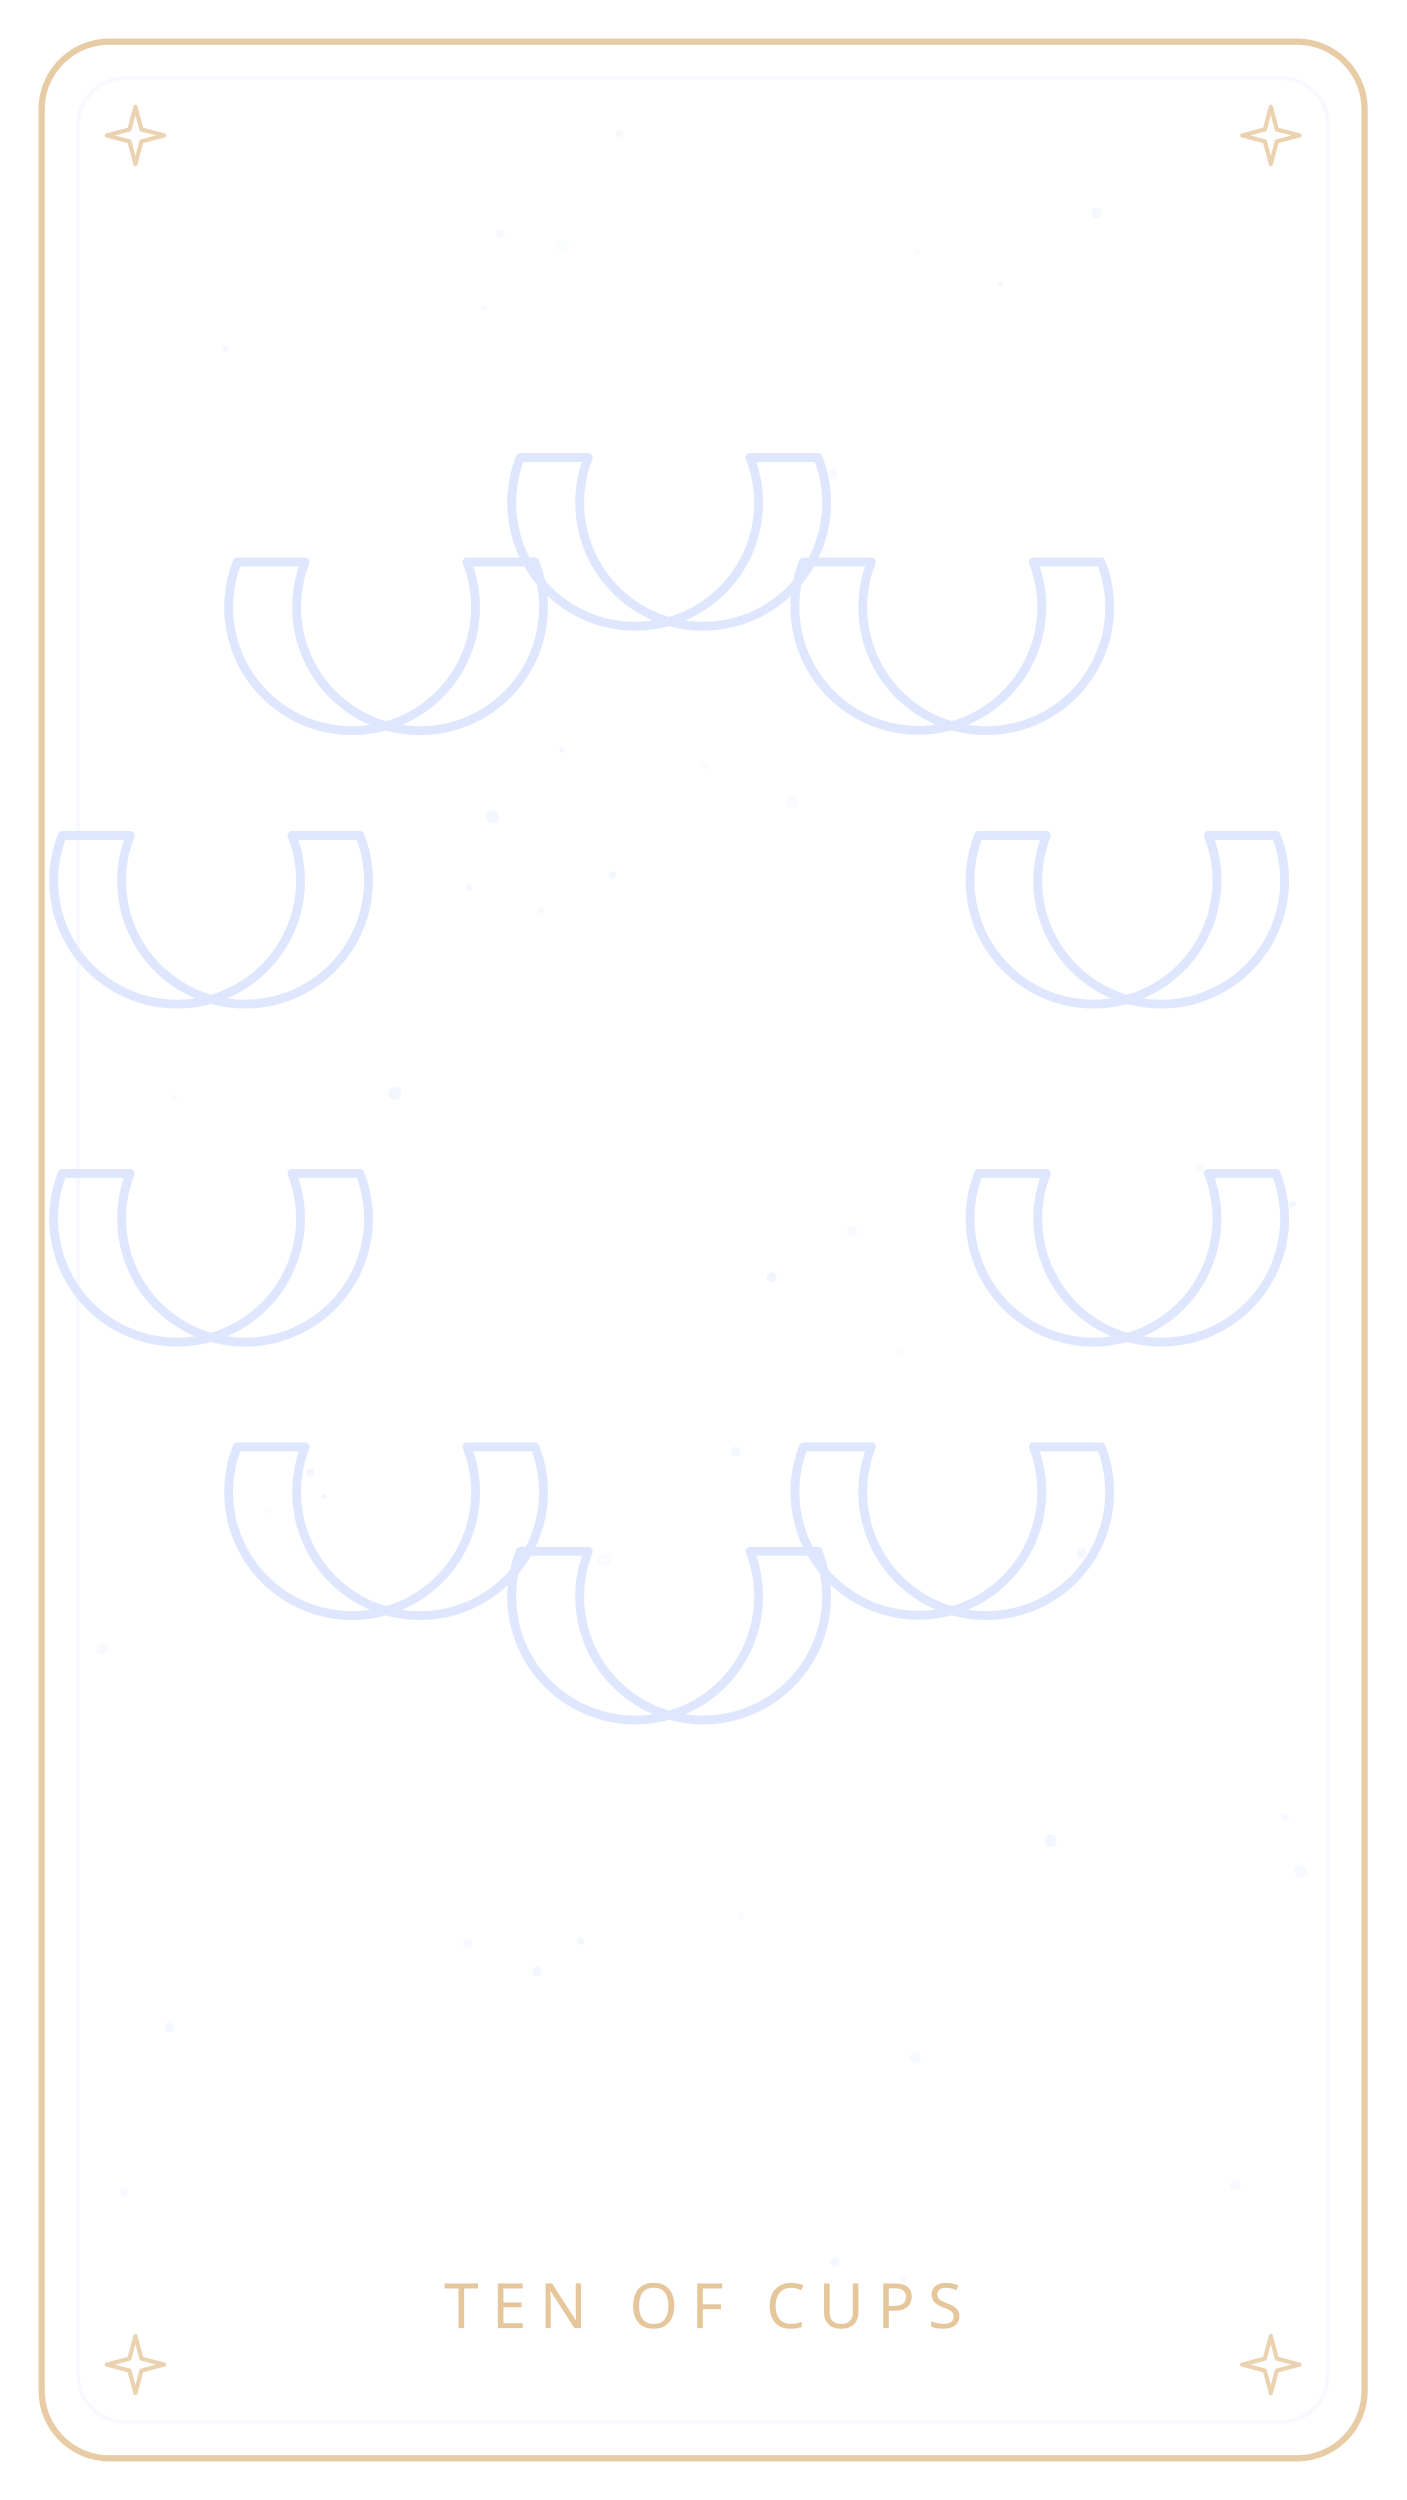
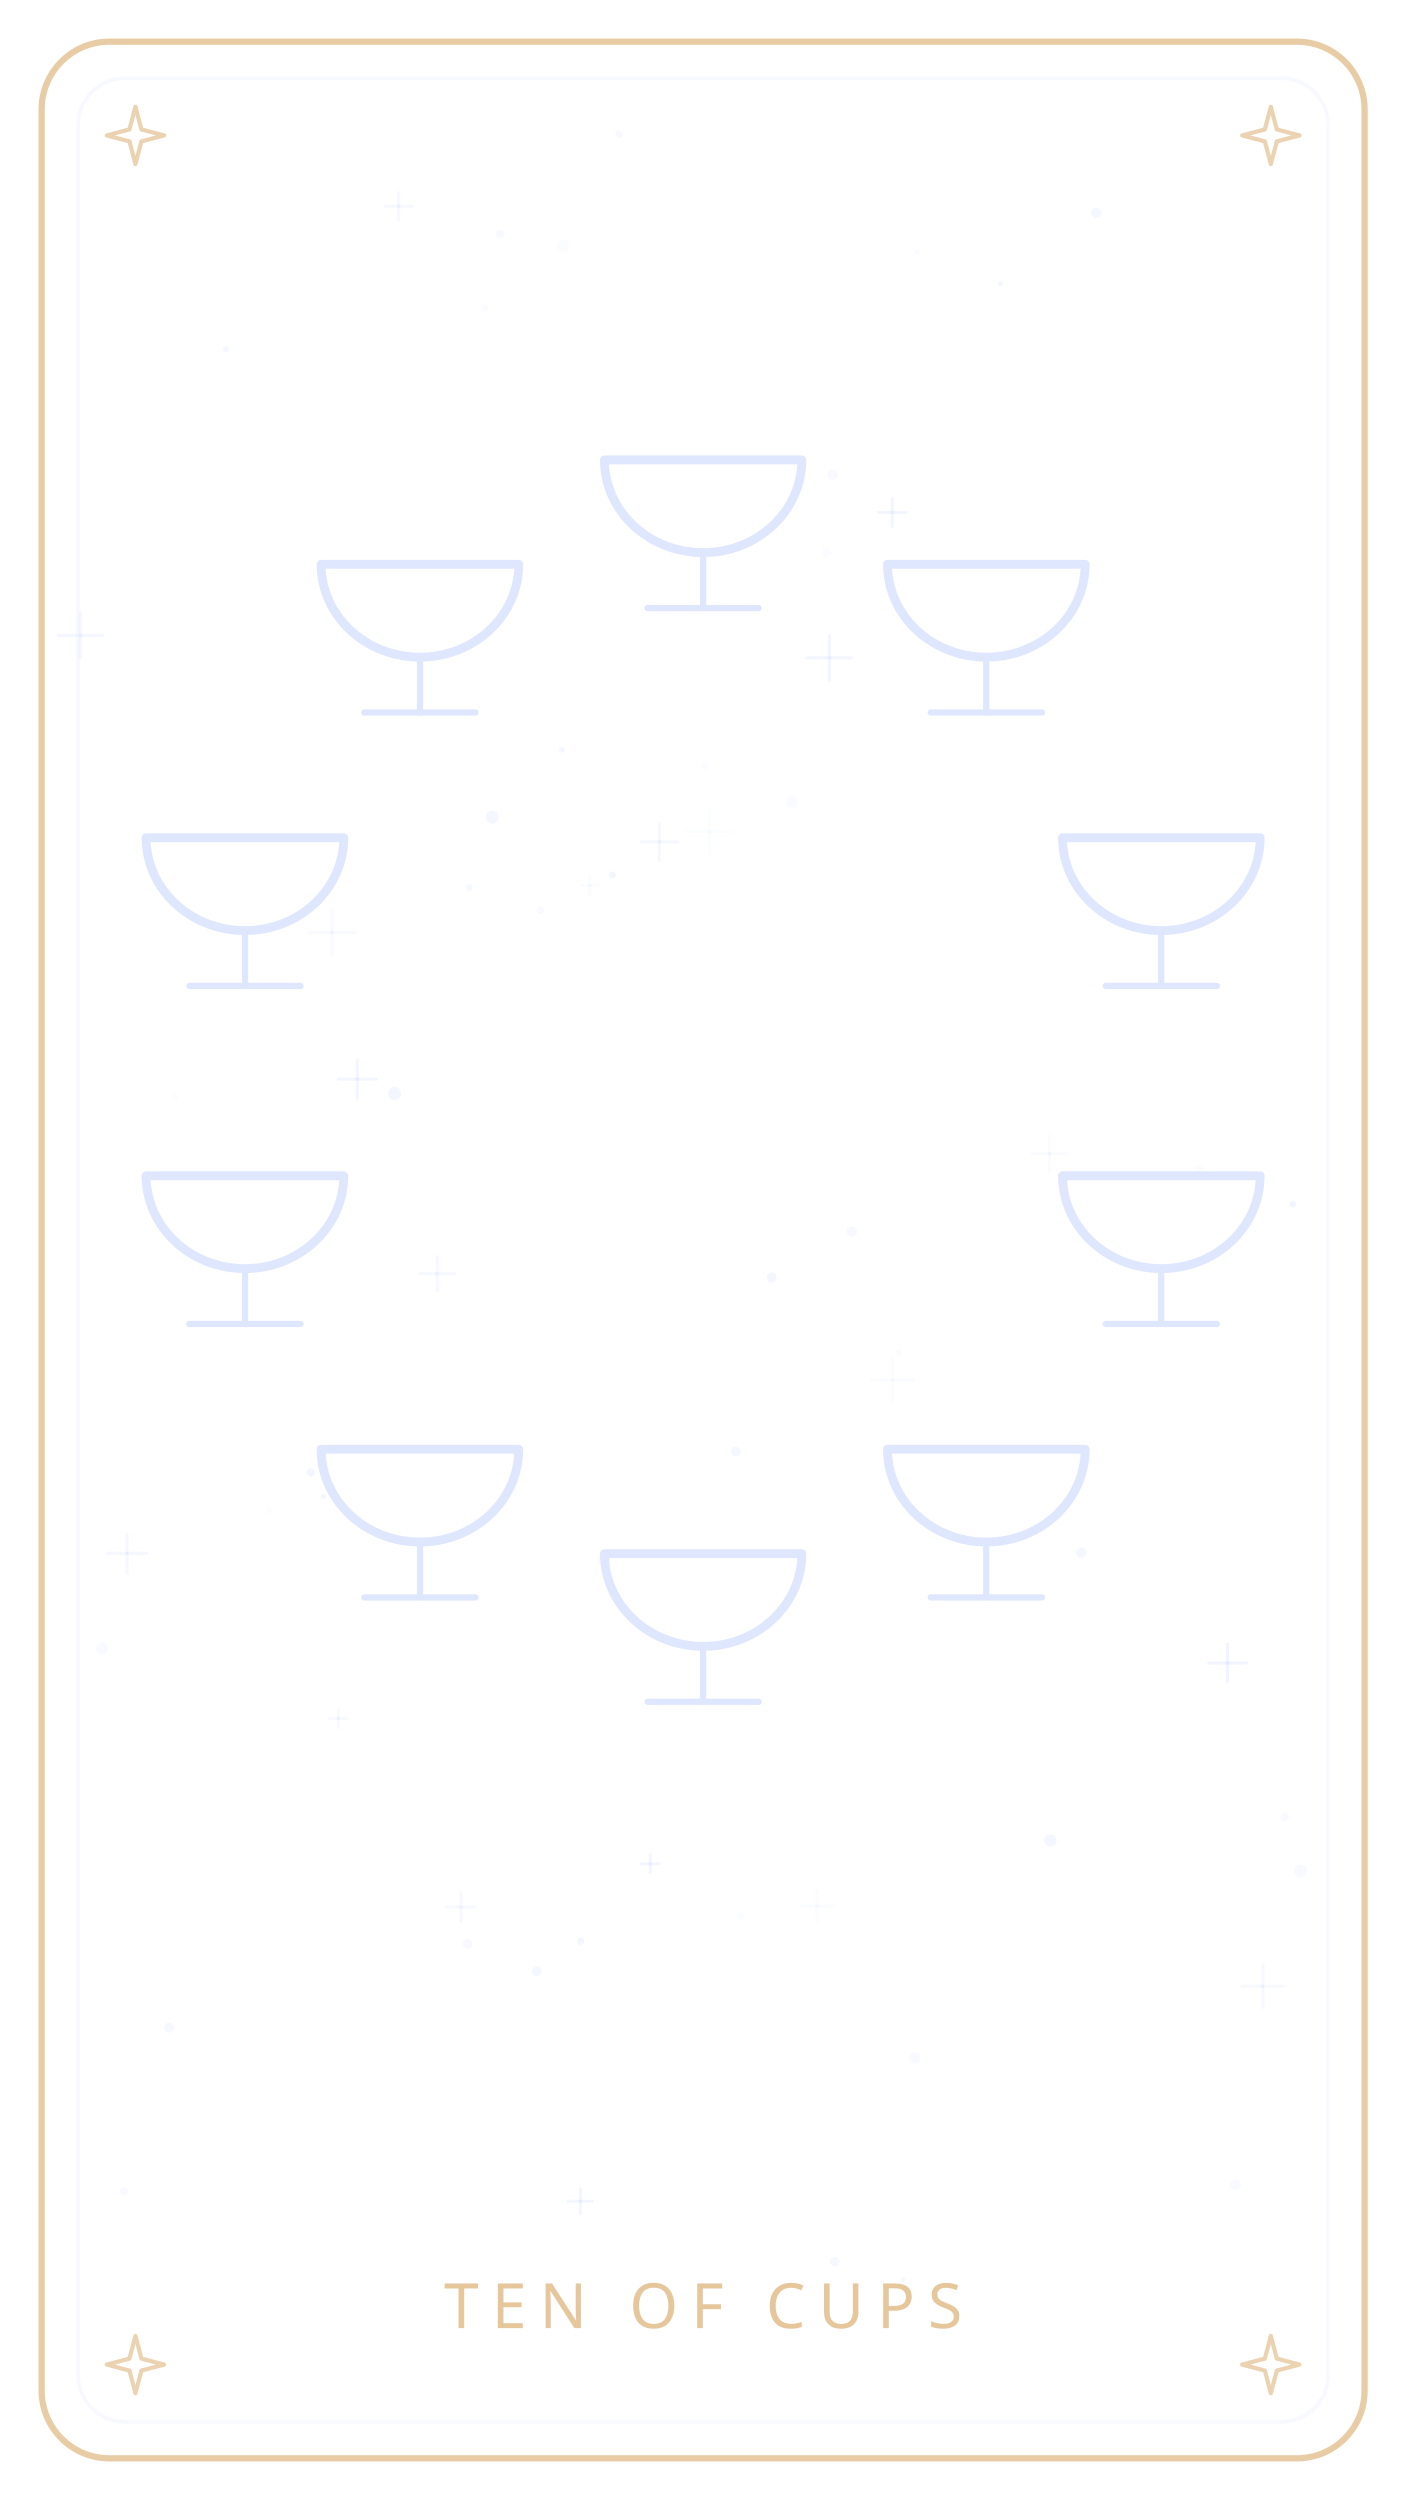
<svg xmlns="http://www.w3.org/2000/svg" viewBox="0 0 540 960" width="540" height="960">
-   <line x1="471.4" y1="638.6" x2="478.6" y2="638.6" w="1.2" color="#dfe7ff" op="0.399" />
-   <line x1="471.4" y1="638.6" x2="471.4" y2="645.9" w="1.2" color="#dfe7ff" op="0.399" />
-   <line x1="471.4" y1="638.6" x2="464.2" y2="638.6" w="1.2" color="#dfe7ff" op="0.399" />
-   <line x1="471.4" y1="638.6" x2="471.4" y2="631.4" w="1.2" color="#dfe7ff" op="0.399" />
+   <line x1="471.4" y1="638.6" x2="478.6" y2="638.6" fill="none" stroke="#dfe7ff" stroke-width="1.2" stroke-linecap="round" stroke-linejoin="round" stroke-opacity="0.40" />
+   <line x1="471.4" y1="638.6" x2="471.4" y2="645.9" fill="none" stroke="#dfe7ff" stroke-width="1.2" stroke-linecap="round" stroke-linejoin="round" stroke-opacity="0.40" />
+   <line x1="471.4" y1="638.6" x2="464.2" y2="638.6" fill="none" stroke="#dfe7ff" stroke-width="1.2" stroke-linecap="round" stroke-linejoin="round" stroke-opacity="0.40" />
+   <line x1="471.4" y1="638.6" x2="471.4" y2="631.4" fill="none" stroke="#dfe7ff" stroke-width="1.2" stroke-linecap="round" stroke-linejoin="round" stroke-opacity="0.40" />
  <circle cx="351.4" cy="790.2" r="2.2" fill="#dfe7ff" stroke="none" fill-opacity="0.23" />
-   <line x1="253.2" y1="323.3" x2="260.3" y2="323.3" w="1.2" color="#dfe7ff" op="0.315" />
-   <line x1="253.2" y1="323.3" x2="253.2" y2="330.4" w="1.2" color="#dfe7ff" op="0.315" />
-   <line x1="253.2" y1="323.3" x2="246.2" y2="323.3" w="1.2" color="#dfe7ff" op="0.315" />
-   <line x1="253.2" y1="323.3" x2="253.2" y2="316.3" w="1.2" color="#dfe7ff" op="0.315" />
+   <line x1="253.2" y1="323.3" x2="260.3" y2="323.3" fill="none" stroke="#dfe7ff" stroke-width="1.2" stroke-linecap="round" stroke-linejoin="round" stroke-opacity="0.32" />
+   <line x1="253.2" y1="323.3" x2="253.2" y2="330.4" fill="none" stroke="#dfe7ff" stroke-width="1.2" stroke-linecap="round" stroke-linejoin="round" stroke-opacity="0.32" />
+   <line x1="253.2" y1="323.3" x2="246.2" y2="323.3" fill="none" stroke="#dfe7ff" stroke-width="1.2" stroke-linecap="round" stroke-linejoin="round" stroke-opacity="0.32" />
+   <line x1="253.2" y1="323.3" x2="253.2" y2="316.3" fill="none" stroke="#dfe7ff" stroke-width="1.2" stroke-linecap="round" stroke-linejoin="round" stroke-opacity="0.32" />
  <circle cx="282.5" cy="557.4" r="1.9" fill="#dfe7ff" stroke="none" fill-opacity="0.25" />
  <circle cx="186.0" cy="118.3" r="1.3" fill="#dfe7ff" stroke="none" fill-opacity="0.17" />
  <circle cx="64.9" cy="778.6" r="1.9" fill="#dfe7ff" stroke="none" fill-opacity="0.28" />
  <circle cx="317.5" cy="212.2" r="1.8" fill="#dfe7ff" stroke="none" fill-opacity="0.12" />
  <circle cx="499.4" cy="718.5" r="2.5" fill="#dfe7ff" stroke="none" fill-opacity="0.18" />
  <circle cx="192.1" cy="89.8" r="1.7" fill="#dfe7ff" stroke="none" fill-opacity="0.24" />
-   <line x1="222.9" y1="845.3" x2="227.5" y2="845.3" w="1.2" color="#dfe7ff" op="0.367" />
-   <line x1="222.9" y1="845.3" x2="222.9" y2="850.0" w="1.2" color="#dfe7ff" op="0.367" />
-   <line x1="222.9" y1="845.3" x2="218.2" y2="845.3" w="1.2" color="#dfe7ff" op="0.367" />
-   <line x1="222.9" y1="845.3" x2="222.9" y2="840.6" w="1.2" color="#dfe7ff" op="0.367" />
+   <line x1="222.9" y1="845.3" x2="227.5" y2="845.3" fill="none" stroke="#dfe7ff" stroke-width="1.2" stroke-linecap="round" stroke-linejoin="round" stroke-opacity="0.37" />
+   <line x1="222.9" y1="845.3" x2="222.9" y2="850.0" fill="none" stroke="#dfe7ff" stroke-width="1.2" stroke-linecap="round" stroke-linejoin="round" stroke-opacity="0.37" />
+   <line x1="222.9" y1="845.3" x2="218.2" y2="845.3" fill="none" stroke="#dfe7ff" stroke-width="1.2" stroke-linecap="round" stroke-linejoin="round" stroke-opacity="0.37" />
+   <line x1="222.9" y1="845.3" x2="222.9" y2="840.6" fill="none" stroke="#dfe7ff" stroke-width="1.2" stroke-linecap="round" stroke-linejoin="round" stroke-opacity="0.37" />
  <circle cx="474.4" cy="838.9" r="2.1" fill="#dfe7ff" stroke="none" fill-opacity="0.18" />
  <circle cx="327.1" cy="472.9" r="2.0" fill="#dfe7ff" stroke="none" fill-opacity="0.24" />
  <circle cx="86.7" cy="134.1" r="1.2" fill="#dfe7ff" stroke="none" fill-opacity="0.32" />
  <circle cx="415.2" cy="596.2" r="2.0" fill="#dfe7ff" stroke="none" fill-opacity="0.31" />
-   <line x1="485.0" y1="762.7" x2="493.1" y2="762.7" w="1.2" color="#dfe7ff" op="0.241" />
-   <line x1="485.0" y1="762.7" x2="485.0" y2="770.8" w="1.2" color="#dfe7ff" op="0.241" />
-   <line x1="485.0" y1="762.7" x2="476.9" y2="762.7" w="1.2" color="#dfe7ff" op="0.241" />
-   <line x1="485.0" y1="762.7" x2="485.0" y2="754.6" w="1.2" color="#dfe7ff" op="0.241" />
+   <line x1="485.0" y1="762.7" x2="493.1" y2="762.7" fill="none" stroke="#dfe7ff" stroke-width="1.2" stroke-linecap="round" stroke-linejoin="round" stroke-opacity="0.24" />
+   <line x1="485.0" y1="762.7" x2="485.0" y2="770.8" fill="none" stroke="#dfe7ff" stroke-width="1.2" stroke-linecap="round" stroke-linejoin="round" stroke-opacity="0.24" />
+   <line x1="485.0" y1="762.7" x2="476.9" y2="762.7" fill="none" stroke="#dfe7ff" stroke-width="1.2" stroke-linecap="round" stroke-linejoin="round" stroke-opacity="0.24" />
+   <line x1="485.0" y1="762.7" x2="485.0" y2="754.6" fill="none" stroke="#dfe7ff" stroke-width="1.2" stroke-linecap="round" stroke-linejoin="round" stroke-opacity="0.24" />
  <circle cx="296.3" cy="490.5" r="1.9" fill="#dfe7ff" stroke="none" fill-opacity="0.36" />
  <circle cx="124.2" cy="574.6" r="1.0" fill="#dfe7ff" stroke="none" fill-opacity="0.38" />
-   <line x1="318.5" y1="252.6" x2="327.1" y2="252.6" w="1.2" color="#dfe7ff" op="0.356" />
-   <line x1="318.5" y1="252.6" x2="318.5" y2="261.2" w="1.2" color="#dfe7ff" op="0.356" />
-   <line x1="318.5" y1="252.6" x2="309.9" y2="252.6" w="1.2" color="#dfe7ff" op="0.356" />
-   <line x1="318.5" y1="252.6" x2="318.5" y2="244.0" w="1.2" color="#dfe7ff" op="0.356" />
+   <line x1="318.5" y1="252.6" x2="327.1" y2="252.6" fill="none" stroke="#dfe7ff" stroke-width="1.2" stroke-linecap="round" stroke-linejoin="round" stroke-opacity="0.36" />
+   <line x1="318.5" y1="252.6" x2="318.5" y2="261.2" fill="none" stroke="#dfe7ff" stroke-width="1.2" stroke-linecap="round" stroke-linejoin="round" stroke-opacity="0.36" />
+   <line x1="318.5" y1="252.6" x2="309.9" y2="252.6" fill="none" stroke="#dfe7ff" stroke-width="1.2" stroke-linecap="round" stroke-linejoin="round" stroke-opacity="0.36" />
+   <line x1="318.5" y1="252.6" x2="318.5" y2="244.0" fill="none" stroke="#dfe7ff" stroke-width="1.2" stroke-linecap="round" stroke-linejoin="round" stroke-opacity="0.36" />
  <circle cx="206.2" cy="757.0" r="1.9" fill="#dfe7ff" stroke="none" fill-opacity="0.33" />
  <circle cx="493.4" cy="697.8" r="1.6" fill="#dfe7ff" stroke="none" fill-opacity="0.18" />
  <circle cx="207.6" cy="349.5" r="1.4" fill="#dfe7ff" stroke="none" fill-opacity="0.23" />
  <circle cx="345.2" cy="519.5" r="1.1" fill="#dfe7ff" stroke="none" fill-opacity="0.19" />
  <circle cx="223.0" cy="745.4" r="1.4" fill="#dfe7ff" stroke="none" fill-opacity="0.37" />
-   <line x1="342.8" y1="530.0" x2="350.9" y2="530.0" w="1.2" color="#dfe7ff" op="0.141" />
-   <line x1="342.8" y1="530.0" x2="342.8" y2="538.0" w="1.2" color="#dfe7ff" op="0.141" />
-   <line x1="342.8" y1="530.0" x2="334.7" y2="530.0" w="1.2" color="#dfe7ff" op="0.141" />
-   <line x1="342.8" y1="530.0" x2="342.8" y2="521.9" w="1.2" color="#dfe7ff" op="0.141" />
-   <line x1="403.0" y1="443.0" x2="409.7" y2="443.0" w="1.2" color="#dfe7ff" op="0.148" />
-   <line x1="403.0" y1="443.0" x2="403.0" y2="449.7" w="1.2" color="#dfe7ff" op="0.148" />
-   <line x1="403.0" y1="443.0" x2="396.3" y2="443.0" w="1.2" color="#dfe7ff" op="0.148" />
-   <line x1="403.0" y1="443.0" x2="403.0" y2="436.3" w="1.2" color="#dfe7ff" op="0.148" />
+   <line x1="342.8" y1="530.0" x2="350.9" y2="530.0" fill="none" stroke="#dfe7ff" stroke-width="1.2" stroke-linecap="round" stroke-linejoin="round" stroke-opacity="0.14" />
+   <line x1="342.8" y1="530.0" x2="342.8" y2="538.0" fill="none" stroke="#dfe7ff" stroke-width="1.2" stroke-linecap="round" stroke-linejoin="round" stroke-opacity="0.14" />
+   <line x1="342.8" y1="530.0" x2="334.7" y2="530.0" fill="none" stroke="#dfe7ff" stroke-width="1.2" stroke-linecap="round" stroke-linejoin="round" stroke-opacity="0.14" />
+   <line x1="342.8" y1="530.0" x2="342.8" y2="521.9" fill="none" stroke="#dfe7ff" stroke-width="1.2" stroke-linecap="round" stroke-linejoin="round" stroke-opacity="0.14" />
+   <line x1="403.0" y1="443.0" x2="409.7" y2="443.0" fill="none" stroke="#dfe7ff" stroke-width="1.2" stroke-linecap="round" stroke-linejoin="round" stroke-opacity="0.15" />
+   <line x1="403.0" y1="443.0" x2="403.0" y2="449.7" fill="none" stroke="#dfe7ff" stroke-width="1.2" stroke-linecap="round" stroke-linejoin="round" stroke-opacity="0.15" />
+   <line x1="403.0" y1="443.0" x2="396.3" y2="443.0" fill="none" stroke="#dfe7ff" stroke-width="1.2" stroke-linecap="round" stroke-linejoin="round" stroke-opacity="0.15" />
+   <line x1="403.0" y1="443.0" x2="403.0" y2="436.3" fill="none" stroke="#dfe7ff" stroke-width="1.2" stroke-linecap="round" stroke-linejoin="round" stroke-opacity="0.15" />
  <circle cx="319.8" cy="182.2" r="2.0" fill="#dfe7ff" stroke="none" fill-opacity="0.23" />
-   <line x1="226.5" y1="340.0" x2="229.8" y2="340.0" w="1.2" color="#dfe7ff" op="0.123" />
-   <line x1="226.5" y1="340.0" x2="226.5" y2="343.3" w="1.2" color="#dfe7ff" op="0.123" />
-   <line x1="226.5" y1="340.0" x2="223.3" y2="340.0" w="1.2" color="#dfe7ff" op="0.123" />
-   <line x1="226.5" y1="340.0" x2="226.5" y2="336.8" w="1.2" color="#dfe7ff" op="0.123" />
+   <line x1="226.5" y1="340.0" x2="229.8" y2="340.0" fill="none" stroke="#dfe7ff" stroke-width="1.2" stroke-linecap="round" stroke-linejoin="round" stroke-opacity="0.12" />
+   <line x1="226.5" y1="340.0" x2="226.5" y2="343.3" fill="none" stroke="#dfe7ff" stroke-width="1.2" stroke-linecap="round" stroke-linejoin="round" stroke-opacity="0.12" />
+   <line x1="226.5" y1="340.0" x2="223.3" y2="340.0" fill="none" stroke="#dfe7ff" stroke-width="1.2" stroke-linecap="round" stroke-linejoin="round" stroke-opacity="0.12" />
+   <line x1="226.5" y1="340.0" x2="226.5" y2="336.8" fill="none" stroke="#dfe7ff" stroke-width="1.2" stroke-linecap="round" stroke-linejoin="round" stroke-opacity="0.12" />
  <circle cx="216.1" cy="94.3" r="2.4" fill="#dfe7ff" stroke="none" fill-opacity="0.12" />
  <circle cx="421.0" cy="81.8" r="2.0" fill="#dfe7ff" stroke="none" fill-opacity="0.32" />
  <circle cx="180.2" cy="340.8" r="1.3" fill="#dfe7ff" stroke="none" fill-opacity="0.32" />
  <circle cx="189.1" cy="313.8" r="2.5" fill="#dfe7ff" stroke="none" fill-opacity="0.35" />
  <circle cx="346.8" cy="875.3" r="1.0" fill="#dfe7ff" stroke="none" fill-opacity="0.25" />
-   <line x1="272.5" y1="319.3" x2="281.4" y2="319.3" w="1.2" color="#dfe7ff" op="0.104" />
-   <line x1="272.5" y1="319.3" x2="272.5" y2="328.2" w="1.2" color="#dfe7ff" op="0.104" />
-   <line x1="272.5" y1="319.3" x2="263.6" y2="319.3" w="1.2" color="#dfe7ff" op="0.104" />
-   <line x1="272.5" y1="319.3" x2="272.5" y2="310.5" w="1.2" color="#dfe7ff" op="0.104" />
+   <line x1="272.5" y1="319.3" x2="281.4" y2="319.3" fill="none" stroke="#dfe7ff" stroke-width="1.2" stroke-linecap="round" stroke-linejoin="round" stroke-opacity="0.10" />
+   <line x1="272.5" y1="319.3" x2="272.5" y2="328.2" fill="none" stroke="#dfe7ff" stroke-width="1.2" stroke-linecap="round" stroke-linejoin="round" stroke-opacity="0.10" />
+   <line x1="272.5" y1="319.3" x2="263.6" y2="319.3" fill="none" stroke="#dfe7ff" stroke-width="1.2" stroke-linecap="round" stroke-linejoin="round" stroke-opacity="0.10" />
+   <line x1="272.5" y1="319.3" x2="272.5" y2="310.5" fill="none" stroke="#dfe7ff" stroke-width="1.2" stroke-linecap="round" stroke-linejoin="round" stroke-opacity="0.10" />
  <circle cx="460.8" cy="448.7" r="1.8" fill="#dfe7ff" stroke="none" fill-opacity="0.14" />
  <circle cx="47.5" cy="841.5" r="1.6" fill="#dfe7ff" stroke="none" fill-opacity="0.21" />
  <circle cx="304.1" cy="308.1" r="2.4" fill="#dfe7ff" stroke="none" fill-opacity="0.17" />
  <circle cx="496.4" cy="462.4" r="1.3" fill="#dfe7ff" stroke="none" fill-opacity="0.34" />
-   <line x1="129.9" y1="659.9" x2="133.2" y2="659.9" w="1.2" color="#dfe7ff" op="0.201" />
-   <line x1="129.9" y1="659.9" x2="129.9" y2="663.3" w="1.2" color="#dfe7ff" op="0.201" />
-   <line x1="129.9" y1="659.9" x2="126.6" y2="659.9" w="1.2" color="#dfe7ff" op="0.201" />
-   <line x1="129.9" y1="659.9" x2="129.9" y2="656.6" w="1.2" color="#dfe7ff" op="0.201" />
-   <line x1="48.8" y1="596.5" x2="56.3" y2="596.5" w="1.2" color="#dfe7ff" op="0.252" />
-   <line x1="48.8" y1="596.5" x2="48.8" y2="604.0" w="1.2" color="#dfe7ff" op="0.252" />
-   <line x1="48.8" y1="596.5" x2="41.4" y2="596.5" w="1.2" color="#dfe7ff" op="0.252" />
-   <line x1="48.8" y1="596.5" x2="48.8" y2="589.1" w="1.2" color="#dfe7ff" op="0.252" />
-   <line x1="30.9" y1="244.0" x2="39.5" y2="244.0" w="1.2" color="#dfe7ff" op="0.328" />
-   <line x1="30.9" y1="244.0" x2="30.9" y2="252.6" w="1.2" color="#dfe7ff" op="0.328" />
-   <line x1="30.9" y1="244.0" x2="22.4" y2="244.0" w="1.2" color="#dfe7ff" op="0.328" />
-   <line x1="30.9" y1="244.0" x2="30.9" y2="235.4" w="1.2" color="#dfe7ff" op="0.328" />
-   <line x1="342.6" y1="196.8" x2="347.9" y2="196.8" w="1.2" color="#dfe7ff" op="0.357" />
-   <line x1="342.6" y1="196.8" x2="342.6" y2="202.1" w="1.2" color="#dfe7ff" op="0.357" />
-   <line x1="342.6" y1="196.8" x2="337.3" y2="196.8" w="1.2" color="#dfe7ff" op="0.357" />
-   <line x1="342.6" y1="196.8" x2="342.6" y2="191.5" w="1.2" color="#dfe7ff" op="0.357" />
+   <line x1="129.9" y1="659.9" x2="133.2" y2="659.9" fill="none" stroke="#dfe7ff" stroke-width="1.2" stroke-linecap="round" stroke-linejoin="round" stroke-opacity="0.20" />
+   <line x1="129.9" y1="659.9" x2="129.9" y2="663.3" fill="none" stroke="#dfe7ff" stroke-width="1.2" stroke-linecap="round" stroke-linejoin="round" stroke-opacity="0.20" />
+   <line x1="129.9" y1="659.9" x2="126.6" y2="659.9" fill="none" stroke="#dfe7ff" stroke-width="1.2" stroke-linecap="round" stroke-linejoin="round" stroke-opacity="0.20" />
+   <line x1="129.9" y1="659.9" x2="129.9" y2="656.6" fill="none" stroke="#dfe7ff" stroke-width="1.2" stroke-linecap="round" stroke-linejoin="round" stroke-opacity="0.20" />
+   <line x1="48.8" y1="596.5" x2="56.3" y2="596.5" fill="none" stroke="#dfe7ff" stroke-width="1.2" stroke-linecap="round" stroke-linejoin="round" stroke-opacity="0.25" />
+   <line x1="48.8" y1="596.5" x2="48.8" y2="604.0" fill="none" stroke="#dfe7ff" stroke-width="1.2" stroke-linecap="round" stroke-linejoin="round" stroke-opacity="0.25" />
+   <line x1="48.8" y1="596.5" x2="41.4" y2="596.5" fill="none" stroke="#dfe7ff" stroke-width="1.2" stroke-linecap="round" stroke-linejoin="round" stroke-opacity="0.25" />
+   <line x1="48.8" y1="596.5" x2="48.8" y2="589.1" fill="none" stroke="#dfe7ff" stroke-width="1.2" stroke-linecap="round" stroke-linejoin="round" stroke-opacity="0.25" />
+   <line x1="30.9" y1="244.0" x2="39.5" y2="244.0" fill="none" stroke="#dfe7ff" stroke-width="1.2" stroke-linecap="round" stroke-linejoin="round" stroke-opacity="0.33" />
+   <line x1="30.9" y1="244.0" x2="30.9" y2="252.6" fill="none" stroke="#dfe7ff" stroke-width="1.2" stroke-linecap="round" stroke-linejoin="round" stroke-opacity="0.33" />
+   <line x1="30.9" y1="244.0" x2="22.4" y2="244.0" fill="none" stroke="#dfe7ff" stroke-width="1.2" stroke-linecap="round" stroke-linejoin="round" stroke-opacity="0.33" />
+   <line x1="30.9" y1="244.0" x2="30.9" y2="235.4" fill="none" stroke="#dfe7ff" stroke-width="1.2" stroke-linecap="round" stroke-linejoin="round" stroke-opacity="0.33" />
+   <line x1="342.6" y1="196.8" x2="347.9" y2="196.8" fill="none" stroke="#dfe7ff" stroke-width="1.2" stroke-linecap="round" stroke-linejoin="round" stroke-opacity="0.36" />
+   <line x1="342.6" y1="196.8" x2="342.6" y2="202.1" fill="none" stroke="#dfe7ff" stroke-width="1.2" stroke-linecap="round" stroke-linejoin="round" stroke-opacity="0.36" />
+   <line x1="342.6" y1="196.8" x2="337.3" y2="196.8" fill="none" stroke="#dfe7ff" stroke-width="1.2" stroke-linecap="round" stroke-linejoin="round" stroke-opacity="0.36" />
+   <line x1="342.6" y1="196.8" x2="342.6" y2="191.5" fill="none" stroke="#dfe7ff" stroke-width="1.2" stroke-linecap="round" stroke-linejoin="round" stroke-opacity="0.36" />
  <circle cx="39.2" cy="633.0" r="2.3" fill="#dfe7ff" stroke="none" fill-opacity="0.21" />
-   <line x1="167.9" y1="489.1" x2="174.5" y2="489.1" w="1.2" color="#dfe7ff" op="0.316" />
-   <line x1="167.9" y1="489.1" x2="167.9" y2="495.7" w="1.2" color="#dfe7ff" op="0.316" />
-   <line x1="167.9" y1="489.1" x2="161.4" y2="489.1" w="1.2" color="#dfe7ff" op="0.316" />
-   <line x1="167.9" y1="489.1" x2="167.9" y2="482.6" w="1.2" color="#dfe7ff" op="0.316" />
+   <line x1="167.9" y1="489.1" x2="174.5" y2="489.1" fill="none" stroke="#dfe7ff" stroke-width="1.2" stroke-linecap="round" stroke-linejoin="round" stroke-opacity="0.32" />
+   <line x1="167.9" y1="489.1" x2="167.9" y2="495.7" fill="none" stroke="#dfe7ff" stroke-width="1.2" stroke-linecap="round" stroke-linejoin="round" stroke-opacity="0.32" />
+   <line x1="167.9" y1="489.1" x2="161.4" y2="489.1" fill="none" stroke="#dfe7ff" stroke-width="1.2" stroke-linecap="round" stroke-linejoin="round" stroke-opacity="0.32" />
+   <line x1="167.9" y1="489.1" x2="167.9" y2="482.6" fill="none" stroke="#dfe7ff" stroke-width="1.2" stroke-linecap="round" stroke-linejoin="round" stroke-opacity="0.32" />
  <circle cx="284.5" cy="735.8" r="1.5" fill="#dfe7ff" stroke="none" fill-opacity="0.12" />
  <circle cx="179.6" cy="746.4" r="1.9" fill="#dfe7ff" stroke="none" fill-opacity="0.26" />
  <circle cx="384.2" cy="108.9" r="1.1" fill="#dfe7ff" stroke="none" fill-opacity="0.32" />
  <circle cx="215.8" cy="287.9" r="1.1" fill="#dfe7ff" stroke="none" fill-opacity="0.33" />
-   <line x1="313.7" y1="732.0" x2="319.8" y2="732.0" w="1.2" color="#dfe7ff" op="0.119" />
-   <line x1="313.7" y1="732.0" x2="313.7" y2="738.0" w="1.2" color="#dfe7ff" op="0.119" />
-   <line x1="313.7" y1="732.0" x2="307.6" y2="732.0" w="1.2" color="#dfe7ff" op="0.119" />
-   <line x1="313.7" y1="732.0" x2="313.7" y2="725.9" w="1.2" color="#dfe7ff" op="0.119" />
+   <line x1="313.7" y1="732.0" x2="319.8" y2="732.0" fill="none" stroke="#dfe7ff" stroke-width="1.2" stroke-linecap="round" stroke-linejoin="round" stroke-opacity="0.12" />
+   <line x1="313.7" y1="732.0" x2="313.7" y2="738.0" fill="none" stroke="#dfe7ff" stroke-width="1.2" stroke-linecap="round" stroke-linejoin="round" stroke-opacity="0.12" />
+   <line x1="313.7" y1="732.0" x2="307.6" y2="732.0" fill="none" stroke="#dfe7ff" stroke-width="1.2" stroke-linecap="round" stroke-linejoin="round" stroke-opacity="0.12" />
+   <line x1="313.7" y1="732.0" x2="313.7" y2="725.9" fill="none" stroke="#dfe7ff" stroke-width="1.2" stroke-linecap="round" stroke-linejoin="round" stroke-opacity="0.12" />
  <circle cx="352.2" cy="96.9" r="1.3" fill="#dfe7ff" stroke="none" fill-opacity="0.12" />
-   <line x1="249.7" y1="715.7" x2="253.0" y2="715.7" w="1.2" color="#dfe7ff" op="0.382" />
-   <line x1="249.7" y1="715.7" x2="249.7" y2="719.0" w="1.2" color="#dfe7ff" op="0.382" />
-   <line x1="249.7" y1="715.7" x2="246.3" y2="715.7" w="1.2" color="#dfe7ff" op="0.382" />
-   <line x1="249.7" y1="715.7" x2="249.7" y2="712.4" w="1.2" color="#dfe7ff" op="0.382" />
+   <line x1="249.7" y1="715.7" x2="253.0" y2="715.7" fill="none" stroke="#dfe7ff" stroke-width="1.2" stroke-linecap="round" stroke-linejoin="round" stroke-opacity="0.38" />
+   <line x1="249.7" y1="715.7" x2="249.7" y2="719.0" fill="none" stroke="#dfe7ff" stroke-width="1.2" stroke-linecap="round" stroke-linejoin="round" stroke-opacity="0.38" />
+   <line x1="249.7" y1="715.7" x2="246.3" y2="715.7" fill="none" stroke="#dfe7ff" stroke-width="1.2" stroke-linecap="round" stroke-linejoin="round" stroke-opacity="0.38" />
+   <line x1="249.7" y1="715.7" x2="249.7" y2="712.4" fill="none" stroke="#dfe7ff" stroke-width="1.2" stroke-linecap="round" stroke-linejoin="round" stroke-opacity="0.38" />
  <circle cx="119.3" cy="565.4" r="1.6" fill="#dfe7ff" stroke="none" fill-opacity="0.37" />
  <circle cx="67.0" cy="421.3" r="1.2" fill="#dfe7ff" stroke="none" fill-opacity="0.13" />
  <circle cx="270.8" cy="294.0" r="1.4" fill="#dfe7ff" stroke="none" fill-opacity="0.11" />
  <circle cx="151.5" cy="419.9" r="2.5" fill="#dfe7ff" stroke="none" fill-opacity="0.37" />
  <circle cx="237.7" cy="51.4" r="1.4" fill="#dfe7ff" stroke="none" fill-opacity="0.24" />
  <circle cx="231.9" cy="599.1" r="2.5" fill="#dfe7ff" stroke="none" fill-opacity="0.17" />
  <circle cx="235.2" cy="336.0" r="1.4" fill="#dfe7ff" stroke="none" fill-opacity="0.36" />
  <circle cx="403.4" cy="706.8" r="2.4" fill="#dfe7ff" stroke="none" fill-opacity="0.35" />
-   <line x1="137.2" y1="414.4" x2="144.5" y2="414.4" w="1.2" color="#dfe7ff" op="0.358" />
-   <line x1="137.2" y1="414.4" x2="137.2" y2="421.7" w="1.2" color="#dfe7ff" op="0.358" />
-   <line x1="137.2" y1="414.4" x2="129.9" y2="414.4" w="1.2" color="#dfe7ff" op="0.358" />
-   <line x1="137.2" y1="414.4" x2="137.2" y2="407.1" w="1.2" color="#dfe7ff" op="0.358" />
-   <line x1="176.9" y1="732.3" x2="182.5" y2="732.3" w="1.2" color="#dfe7ff" op="0.262" />
-   <line x1="176.9" y1="732.3" x2="176.9" y2="737.9" w="1.2" color="#dfe7ff" op="0.262" />
-   <line x1="176.9" y1="732.3" x2="171.3" y2="732.3" w="1.2" color="#dfe7ff" op="0.262" />
-   <line x1="176.9" y1="732.3" x2="176.9" y2="726.7" w="1.2" color="#dfe7ff" op="0.262" />
-   <line x1="127.5" y1="358.1" x2="136.2" y2="358.1" w="1.2" color="#dfe7ff" op="0.222" />
-   <line x1="127.5" y1="358.1" x2="127.5" y2="366.9" w="1.2" color="#dfe7ff" op="0.222" />
-   <line x1="127.5" y1="358.1" x2="118.7" y2="358.1" w="1.2" color="#dfe7ff" op="0.222" />
-   <line x1="127.5" y1="358.1" x2="127.5" y2="349.4" w="1.2" color="#dfe7ff" op="0.222" />
-   <line x1="153.1" y1="79.2" x2="158.4" y2="79.2" w="1.2" color="#dfe7ff" op="0.236" />
-   <line x1="153.1" y1="79.2" x2="153.1" y2="84.5" w="1.2" color="#dfe7ff" op="0.236" />
-   <line x1="153.1" y1="79.2" x2="147.9" y2="79.2" w="1.2" color="#dfe7ff" op="0.236" />
-   <line x1="153.1" y1="79.2" x2="153.1" y2="74.0" w="1.2" color="#dfe7ff" op="0.236" />
+   <line x1="137.2" y1="414.4" x2="144.5" y2="414.4" fill="none" stroke="#dfe7ff" stroke-width="1.2" stroke-linecap="round" stroke-linejoin="round" stroke-opacity="0.36" />
+   <line x1="137.2" y1="414.4" x2="137.2" y2="421.7" fill="none" stroke="#dfe7ff" stroke-width="1.2" stroke-linecap="round" stroke-linejoin="round" stroke-opacity="0.36" />
+   <line x1="137.2" y1="414.4" x2="129.9" y2="414.4" fill="none" stroke="#dfe7ff" stroke-width="1.2" stroke-linecap="round" stroke-linejoin="round" stroke-opacity="0.36" />
+   <line x1="137.2" y1="414.4" x2="137.2" y2="407.1" fill="none" stroke="#dfe7ff" stroke-width="1.2" stroke-linecap="round" stroke-linejoin="round" stroke-opacity="0.36" />
+   <line x1="176.9" y1="732.3" x2="182.5" y2="732.3" fill="none" stroke="#dfe7ff" stroke-width="1.2" stroke-linecap="round" stroke-linejoin="round" stroke-opacity="0.26" />
+   <line x1="176.9" y1="732.3" x2="176.9" y2="737.9" fill="none" stroke="#dfe7ff" stroke-width="1.2" stroke-linecap="round" stroke-linejoin="round" stroke-opacity="0.26" />
+   <line x1="176.9" y1="732.3" x2="171.3" y2="732.3" fill="none" stroke="#dfe7ff" stroke-width="1.2" stroke-linecap="round" stroke-linejoin="round" stroke-opacity="0.26" />
+   <line x1="176.9" y1="732.3" x2="176.9" y2="726.7" fill="none" stroke="#dfe7ff" stroke-width="1.2" stroke-linecap="round" stroke-linejoin="round" stroke-opacity="0.26" />
+   <line x1="127.5" y1="358.1" x2="136.2" y2="358.1" fill="none" stroke="#dfe7ff" stroke-width="1.2" stroke-linecap="round" stroke-linejoin="round" stroke-opacity="0.22" />
+   <line x1="127.5" y1="358.1" x2="127.5" y2="366.9" fill="none" stroke="#dfe7ff" stroke-width="1.2" stroke-linecap="round" stroke-linejoin="round" stroke-opacity="0.22" />
+   <line x1="127.5" y1="358.1" x2="118.7" y2="358.1" fill="none" stroke="#dfe7ff" stroke-width="1.2" stroke-linecap="round" stroke-linejoin="round" stroke-opacity="0.22" />
+   <line x1="127.5" y1="358.1" x2="127.5" y2="349.4" fill="none" stroke="#dfe7ff" stroke-width="1.2" stroke-linecap="round" stroke-linejoin="round" stroke-opacity="0.22" />
+   <line x1="153.1" y1="79.2" x2="158.4" y2="79.2" fill="none" stroke="#dfe7ff" stroke-width="1.2" stroke-linecap="round" stroke-linejoin="round" stroke-opacity="0.24" />
+   <line x1="153.1" y1="79.2" x2="153.1" y2="84.5" fill="none" stroke="#dfe7ff" stroke-width="1.2" stroke-linecap="round" stroke-linejoin="round" stroke-opacity="0.24" />
+   <line x1="153.1" y1="79.2" x2="147.9" y2="79.2" fill="none" stroke="#dfe7ff" stroke-width="1.2" stroke-linecap="round" stroke-linejoin="round" stroke-opacity="0.24" />
+   <line x1="153.1" y1="79.2" x2="153.1" y2="74.0" fill="none" stroke="#dfe7ff" stroke-width="1.2" stroke-linecap="round" stroke-linejoin="round" stroke-opacity="0.24" />
  <circle cx="320.6" cy="868.5" r="1.8" fill="#dfe7ff" stroke="none" fill-opacity="0.27" />
  <circle cx="103.5" cy="580.1" r="1.4" fill="#dfe7ff" stroke="none" fill-opacity="0.10" />
-   <path d="M 314.1 175.7 A 47.4 47.4 0 1 1 225.9 175.7 L 199.8 175.7 A 47.4 47.4 0 1 0 288.0 175.7 Z" fill="none" stroke="#dfe7ff" stroke-width="3.4" stroke-linecap="round" stroke-linejoin="round" />
-   <path d="M 422.8 215.8 A 47.4 47.4 0 1 1 334.6 215.8 L 308.5 215.8 A 47.4 47.4 0 1 0 396.8 215.8 Z" fill="none" stroke="#dfe7ff" stroke-width="3.4" stroke-linecap="round" stroke-linejoin="round" />
-   <path d="M 490.0 320.8 A 47.4 47.4 0 1 1 401.8 320.8 L 375.8 320.8 A 47.4 47.4 0 1 0 464.0 320.8 Z" fill="none" stroke="#dfe7ff" stroke-width="3.4" stroke-linecap="round" stroke-linejoin="round" />
-   <path d="M 490.0 450.6 A 47.4 47.4 0 1 1 401.8 450.6 L 375.8 450.6 A 47.4 47.4 0 1 0 464.0 450.6 Z" fill="none" stroke="#dfe7ff" stroke-width="3.4" stroke-linecap="round" stroke-linejoin="round" />
-   <path d="M 422.8 555.6 A 47.4 47.4 0 1 1 334.6 555.6 L 308.5 555.6 A 47.4 47.4 0 1 0 396.8 555.6 Z" fill="none" stroke="#dfe7ff" stroke-width="3.4" stroke-linecap="round" stroke-linejoin="round" />
-   <path d="M 314.1 595.7 A 47.4 47.4 0 1 1 225.9 595.7 L 199.8 595.7 A 47.4 47.4 0 1 0 288.0 595.7 Z" fill="none" stroke="#dfe7ff" stroke-width="3.4" stroke-linecap="round" stroke-linejoin="round" />
-   <path d="M 205.4 555.6 A 47.4 47.4 0 1 1 117.2 555.6 L 91.1 555.6 A 47.4 47.4 0 1 0 179.3 555.6 Z" fill="none" stroke="#dfe7ff" stroke-width="3.4" stroke-linecap="round" stroke-linejoin="round" />
-   <path d="M 138.2 450.6 A 47.4 47.4 0 1 1 50.0 450.6 L 23.9 450.6 A 47.4 47.4 0 1 0 112.1 450.6 Z" fill="none" stroke="#dfe7ff" stroke-width="3.4" stroke-linecap="round" stroke-linejoin="round" />
-   <path d="M 138.2 320.8 A 47.4 47.4 0 1 1 50.0 320.8 L 23.9 320.8 A 47.4 47.4 0 1 0 112.1 320.8 Z" fill="none" stroke="#dfe7ff" stroke-width="3.4" stroke-linecap="round" stroke-linejoin="round" />
-   <path d="M 205.4 215.8 A 47.4 47.4 0 1 1 117.2 215.8 L 91.1 215.8 A 47.4 47.4 0 1 0 179.3 215.8 Z" fill="none" stroke="#dfe7ff" stroke-width="3.4" stroke-linecap="round" stroke-linejoin="round" />
+   <path d="M 232.1 176.6 A 37.9 35.6 0 0 0 307.9 176.6 Z" fill="none" stroke="#dfe7ff" stroke-width="3.4" stroke-linecap="round" stroke-linejoin="round" />
+   <line x1="270.0" y1="212.2" x2="270.0" y2="233.5" fill="none" stroke="#dfe7ff" stroke-width="2.4" stroke-linecap="round" stroke-linejoin="round" />
+   <line x1="248.7" y1="233.5" x2="291.3" y2="233.5" fill="none" stroke="#dfe7ff" stroke-width="2.4" stroke-linecap="round" stroke-linejoin="round" />
+   <path d="M 340.8 216.7 A 37.9 35.6 0 0 0 416.7 216.7 Z" fill="none" stroke="#dfe7ff" stroke-width="3.4" stroke-linecap="round" stroke-linejoin="round" />
+   <line x1="378.7" y1="252.3" x2="378.7" y2="273.6" fill="none" stroke="#dfe7ff" stroke-width="2.4" stroke-linecap="round" stroke-linejoin="round" />
+   <line x1="357.4" y1="273.6" x2="400.1" y2="273.6" fill="none" stroke="#dfe7ff" stroke-width="2.4" stroke-linecap="round" stroke-linejoin="round" />
+   <path d="M 408.0 321.7 A 37.9 35.6 0 0 0 483.9 321.7 Z" fill="none" stroke="#dfe7ff" stroke-width="3.4" stroke-linecap="round" stroke-linejoin="round" />
+   <line x1="445.9" y1="357.3" x2="445.9" y2="378.6" fill="none" stroke="#dfe7ff" stroke-width="2.4" stroke-linecap="round" stroke-linejoin="round" />
+   <line x1="424.6" y1="378.6" x2="467.3" y2="378.6" fill="none" stroke="#dfe7ff" stroke-width="2.4" stroke-linecap="round" stroke-linejoin="round" />
+   <path d="M 408.0 451.5 A 37.9 35.6 0 0 0 483.9 451.5 Z" fill="none" stroke="#dfe7ff" stroke-width="3.4" stroke-linecap="round" stroke-linejoin="round" />
+   <line x1="445.9" y1="487.1" x2="445.9" y2="508.4" fill="none" stroke="#dfe7ff" stroke-width="2.4" stroke-linecap="round" stroke-linejoin="round" />
+   <line x1="424.6" y1="508.4" x2="467.3" y2="508.4" fill="none" stroke="#dfe7ff" stroke-width="2.4" stroke-linecap="round" stroke-linejoin="round" />
+   <path d="M 340.8 556.5 A 37.9 35.6 0 0 0 416.7 556.5 Z" fill="none" stroke="#dfe7ff" stroke-width="3.4" stroke-linecap="round" stroke-linejoin="round" />
+   <line x1="378.7" y1="592.1" x2="378.7" y2="613.4" fill="none" stroke="#dfe7ff" stroke-width="2.4" stroke-linecap="round" stroke-linejoin="round" />
+   <line x1="357.4" y1="613.4" x2="400.1" y2="613.4" fill="none" stroke="#dfe7ff" stroke-width="2.4" stroke-linecap="round" stroke-linejoin="round" />
+   <path d="M 232.1 596.6 A 37.9 35.6 0 0 0 307.9 596.6 Z" fill="none" stroke="#dfe7ff" stroke-width="3.4" stroke-linecap="round" stroke-linejoin="round" />
+   <line x1="270.0" y1="632.2" x2="270.0" y2="653.5" fill="none" stroke="#dfe7ff" stroke-width="2.4" stroke-linecap="round" stroke-linejoin="round" />
+   <line x1="248.7" y1="653.5" x2="291.3" y2="653.5" fill="none" stroke="#dfe7ff" stroke-width="2.4" stroke-linecap="round" stroke-linejoin="round" />
+   <path d="M 123.3 556.5 A 37.9 35.6 0 0 0 199.2 556.5 Z" fill="none" stroke="#dfe7ff" stroke-width="3.4" stroke-linecap="round" stroke-linejoin="round" />
+   <line x1="161.3" y1="592.1" x2="161.3" y2="613.4" fill="none" stroke="#dfe7ff" stroke-width="2.4" stroke-linecap="round" stroke-linejoin="round" />
+   <line x1="139.9" y1="613.4" x2="182.6" y2="613.4" fill="none" stroke="#dfe7ff" stroke-width="2.4" stroke-linecap="round" stroke-linejoin="round" />
+   <path d="M 56.1 451.5 A 37.9 35.6 0 0 0 132.0 451.5 Z" fill="none" stroke="#dfe7ff" stroke-width="3.4" stroke-linecap="round" stroke-linejoin="round" />
+   <line x1="94.1" y1="487.1" x2="94.1" y2="508.4" fill="none" stroke="#dfe7ff" stroke-width="2.4" stroke-linecap="round" stroke-linejoin="round" />
+   <line x1="72.7" y1="508.4" x2="115.4" y2="508.4" fill="none" stroke="#dfe7ff" stroke-width="2.4" stroke-linecap="round" stroke-linejoin="round" />
+   <path d="M 56.1 321.7 A 37.9 35.6 0 0 0 132.0 321.7 Z" fill="none" stroke="#dfe7ff" stroke-width="3.4" stroke-linecap="round" stroke-linejoin="round" />
+   <line x1="94.1" y1="357.3" x2="94.1" y2="378.6" fill="none" stroke="#dfe7ff" stroke-width="2.4" stroke-linecap="round" stroke-linejoin="round" />
+   <line x1="72.7" y1="378.6" x2="115.4" y2="378.6" fill="none" stroke="#dfe7ff" stroke-width="2.4" stroke-linecap="round" stroke-linejoin="round" />
+   <path d="M 123.3 216.7 A 37.9 35.6 0 0 0 199.2 216.7 Z" fill="none" stroke="#dfe7ff" stroke-width="3.4" stroke-linecap="round" stroke-linejoin="round" />
+   <line x1="161.3" y1="252.3" x2="161.3" y2="273.6" fill="none" stroke="#dfe7ff" stroke-width="2.4" stroke-linecap="round" stroke-linejoin="round" />
+   <line x1="139.9" y1="273.6" x2="182.6" y2="273.6" fill="none" stroke="#dfe7ff" stroke-width="2.4" stroke-linecap="round" stroke-linejoin="round" />
  <rect x="16" y="16" width="508" height="928" rx="26" fill="none" stroke="#e6c79c" stroke-width="2.4" stroke-linecap="round" stroke-linejoin="round" stroke-opacity="0.90" />
  <rect x="30" y="30" width="480" height="900" rx="18" fill="none" stroke="#dfe7ff" stroke-width="1.5" stroke-linecap="round" stroke-linejoin="round" stroke-opacity="0.26" />
  <path d="M 52.0 41.0 L 54.3 49.7 L 63.0 52.0 L 54.3 54.3 L 52.0 63.0 L 49.7 54.3 L 41.0 52.0 L 49.7 49.7 Z" fill="none" stroke="#e6c79c" stroke-width="1.6" stroke-linecap="round" stroke-linejoin="round" stroke-opacity="0.80" />
  <path d="M 488.0 41.0 L 490.3 49.7 L 499.0 52.0 L 490.3 54.3 L 488.0 63.0 L 485.7 54.3 L 477.0 52.0 L 485.7 49.7 Z" fill="none" stroke="#e6c79c" stroke-width="1.6" stroke-linecap="round" stroke-linejoin="round" stroke-opacity="0.80" />
  <path d="M 52.0 897.0 L 54.3 905.7 L 63.0 908.0 L 54.3 910.3 L 52.0 919.0 L 49.7 910.3 L 41.0 908.0 L 49.7 905.7 Z" fill="none" stroke="#e6c79c" stroke-width="1.6" stroke-linecap="round" stroke-linejoin="round" stroke-opacity="0.80" />
  <path d="M 488.0 897.0 L 490.3 905.7 L 499.0 908.0 L 490.3 910.3 L 488.0 919.0 L 485.7 910.3 L 477.0 908.0 L 485.7 905.7 Z" fill="none" stroke="#e6c79c" stroke-width="1.6" stroke-linecap="round" stroke-linejoin="round" stroke-opacity="0.80" />
  <text x="270" y="894" text-anchor="middle" fill="#e6c79c" font-family="'Avenir Next', system-ui, sans-serif" font-size="24" letter-spacing="5" font-weight="500">TEN OF CUPS</text>
</svg>
